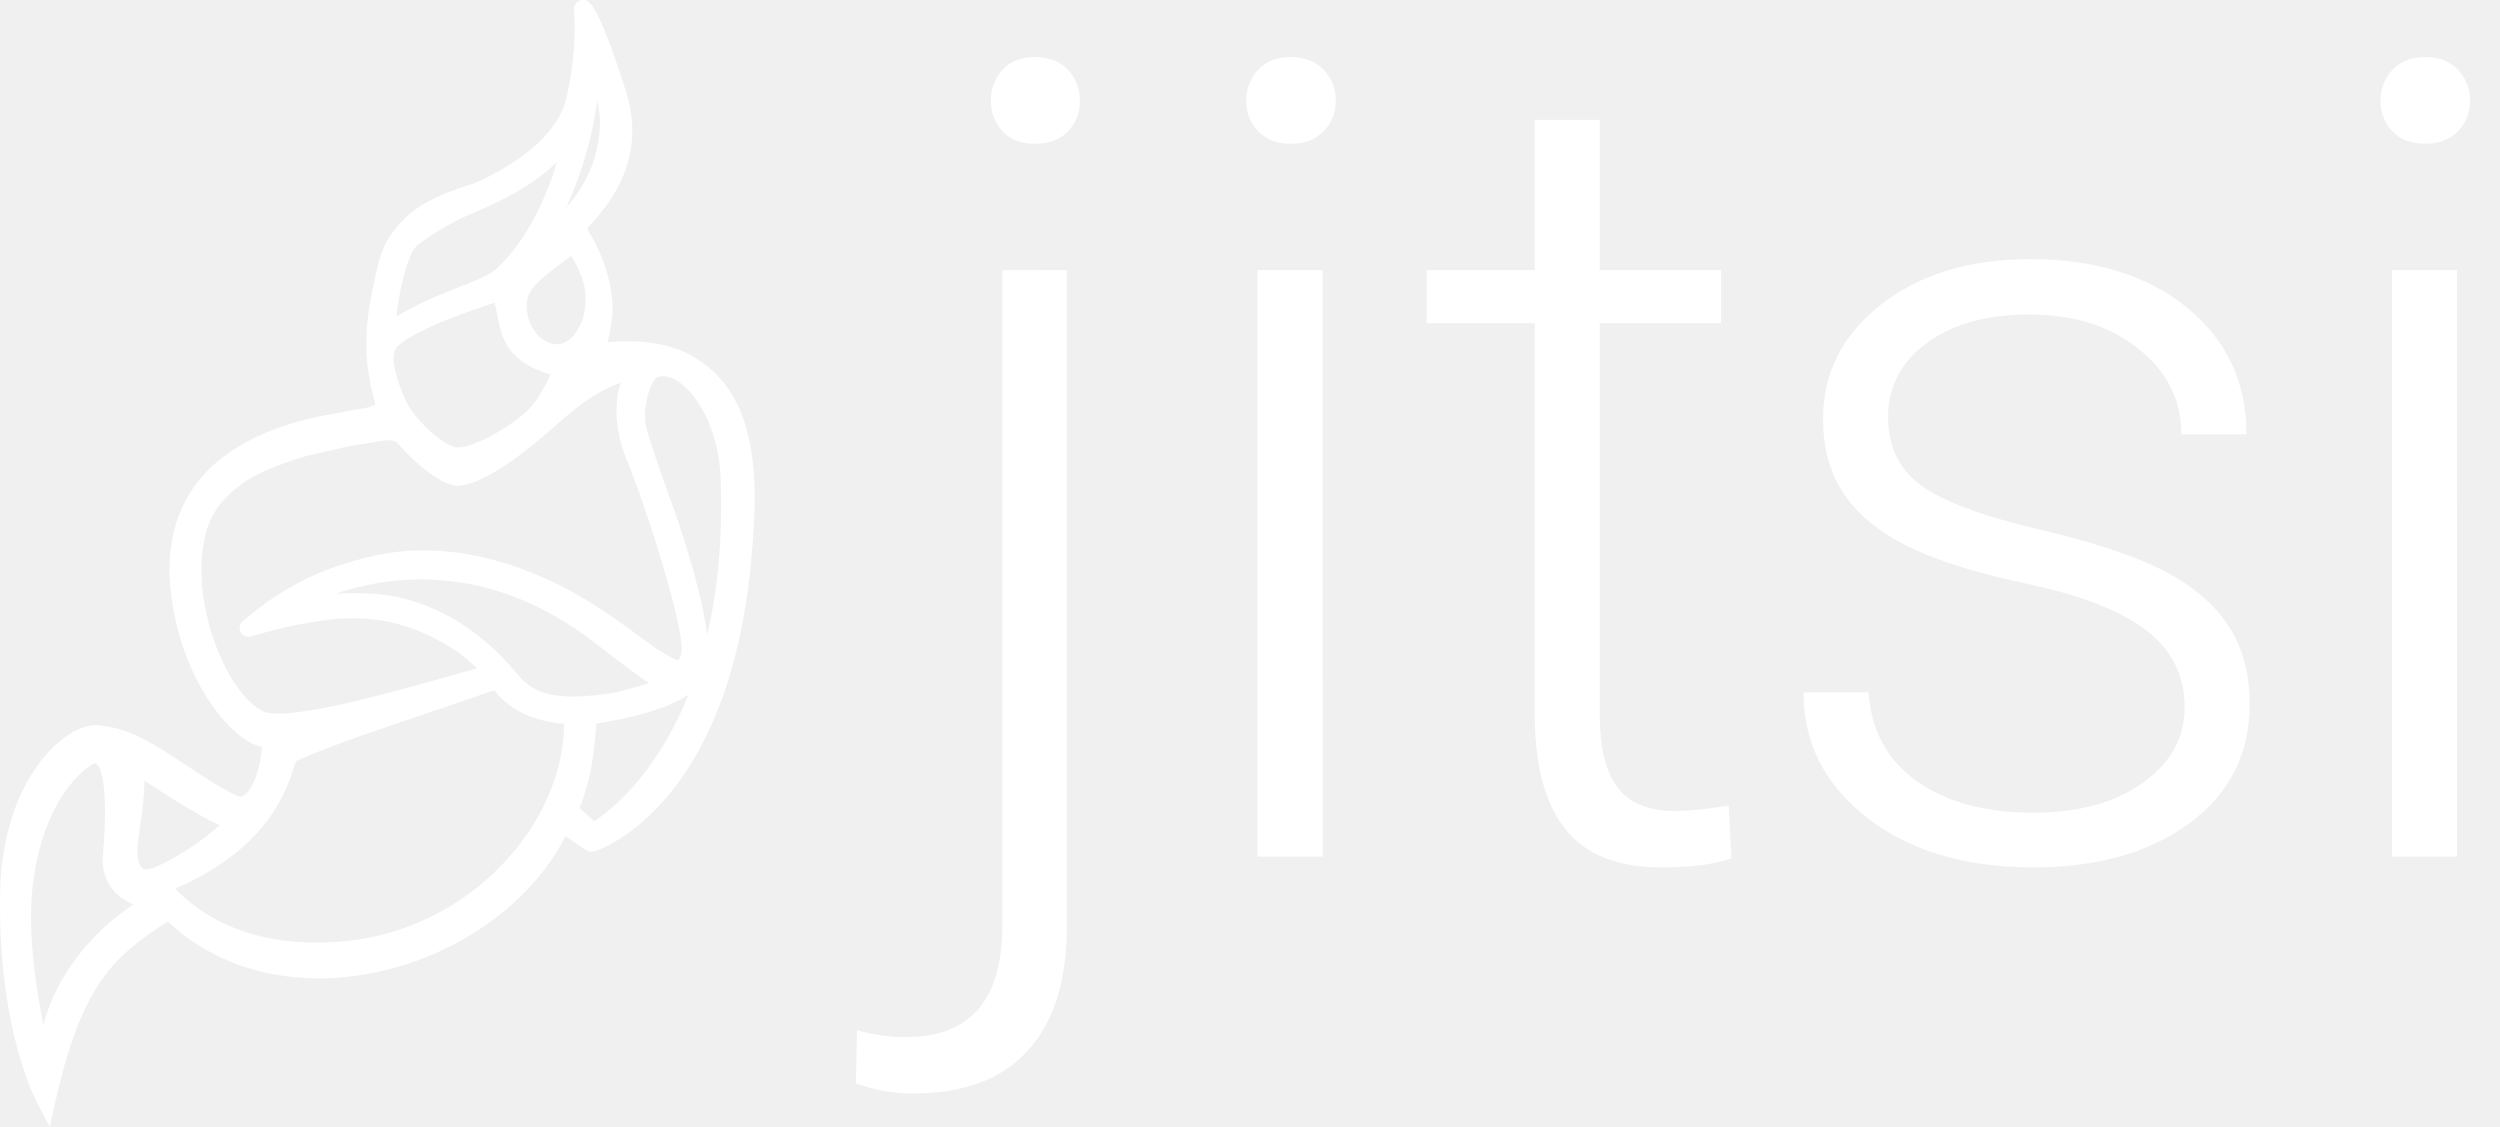
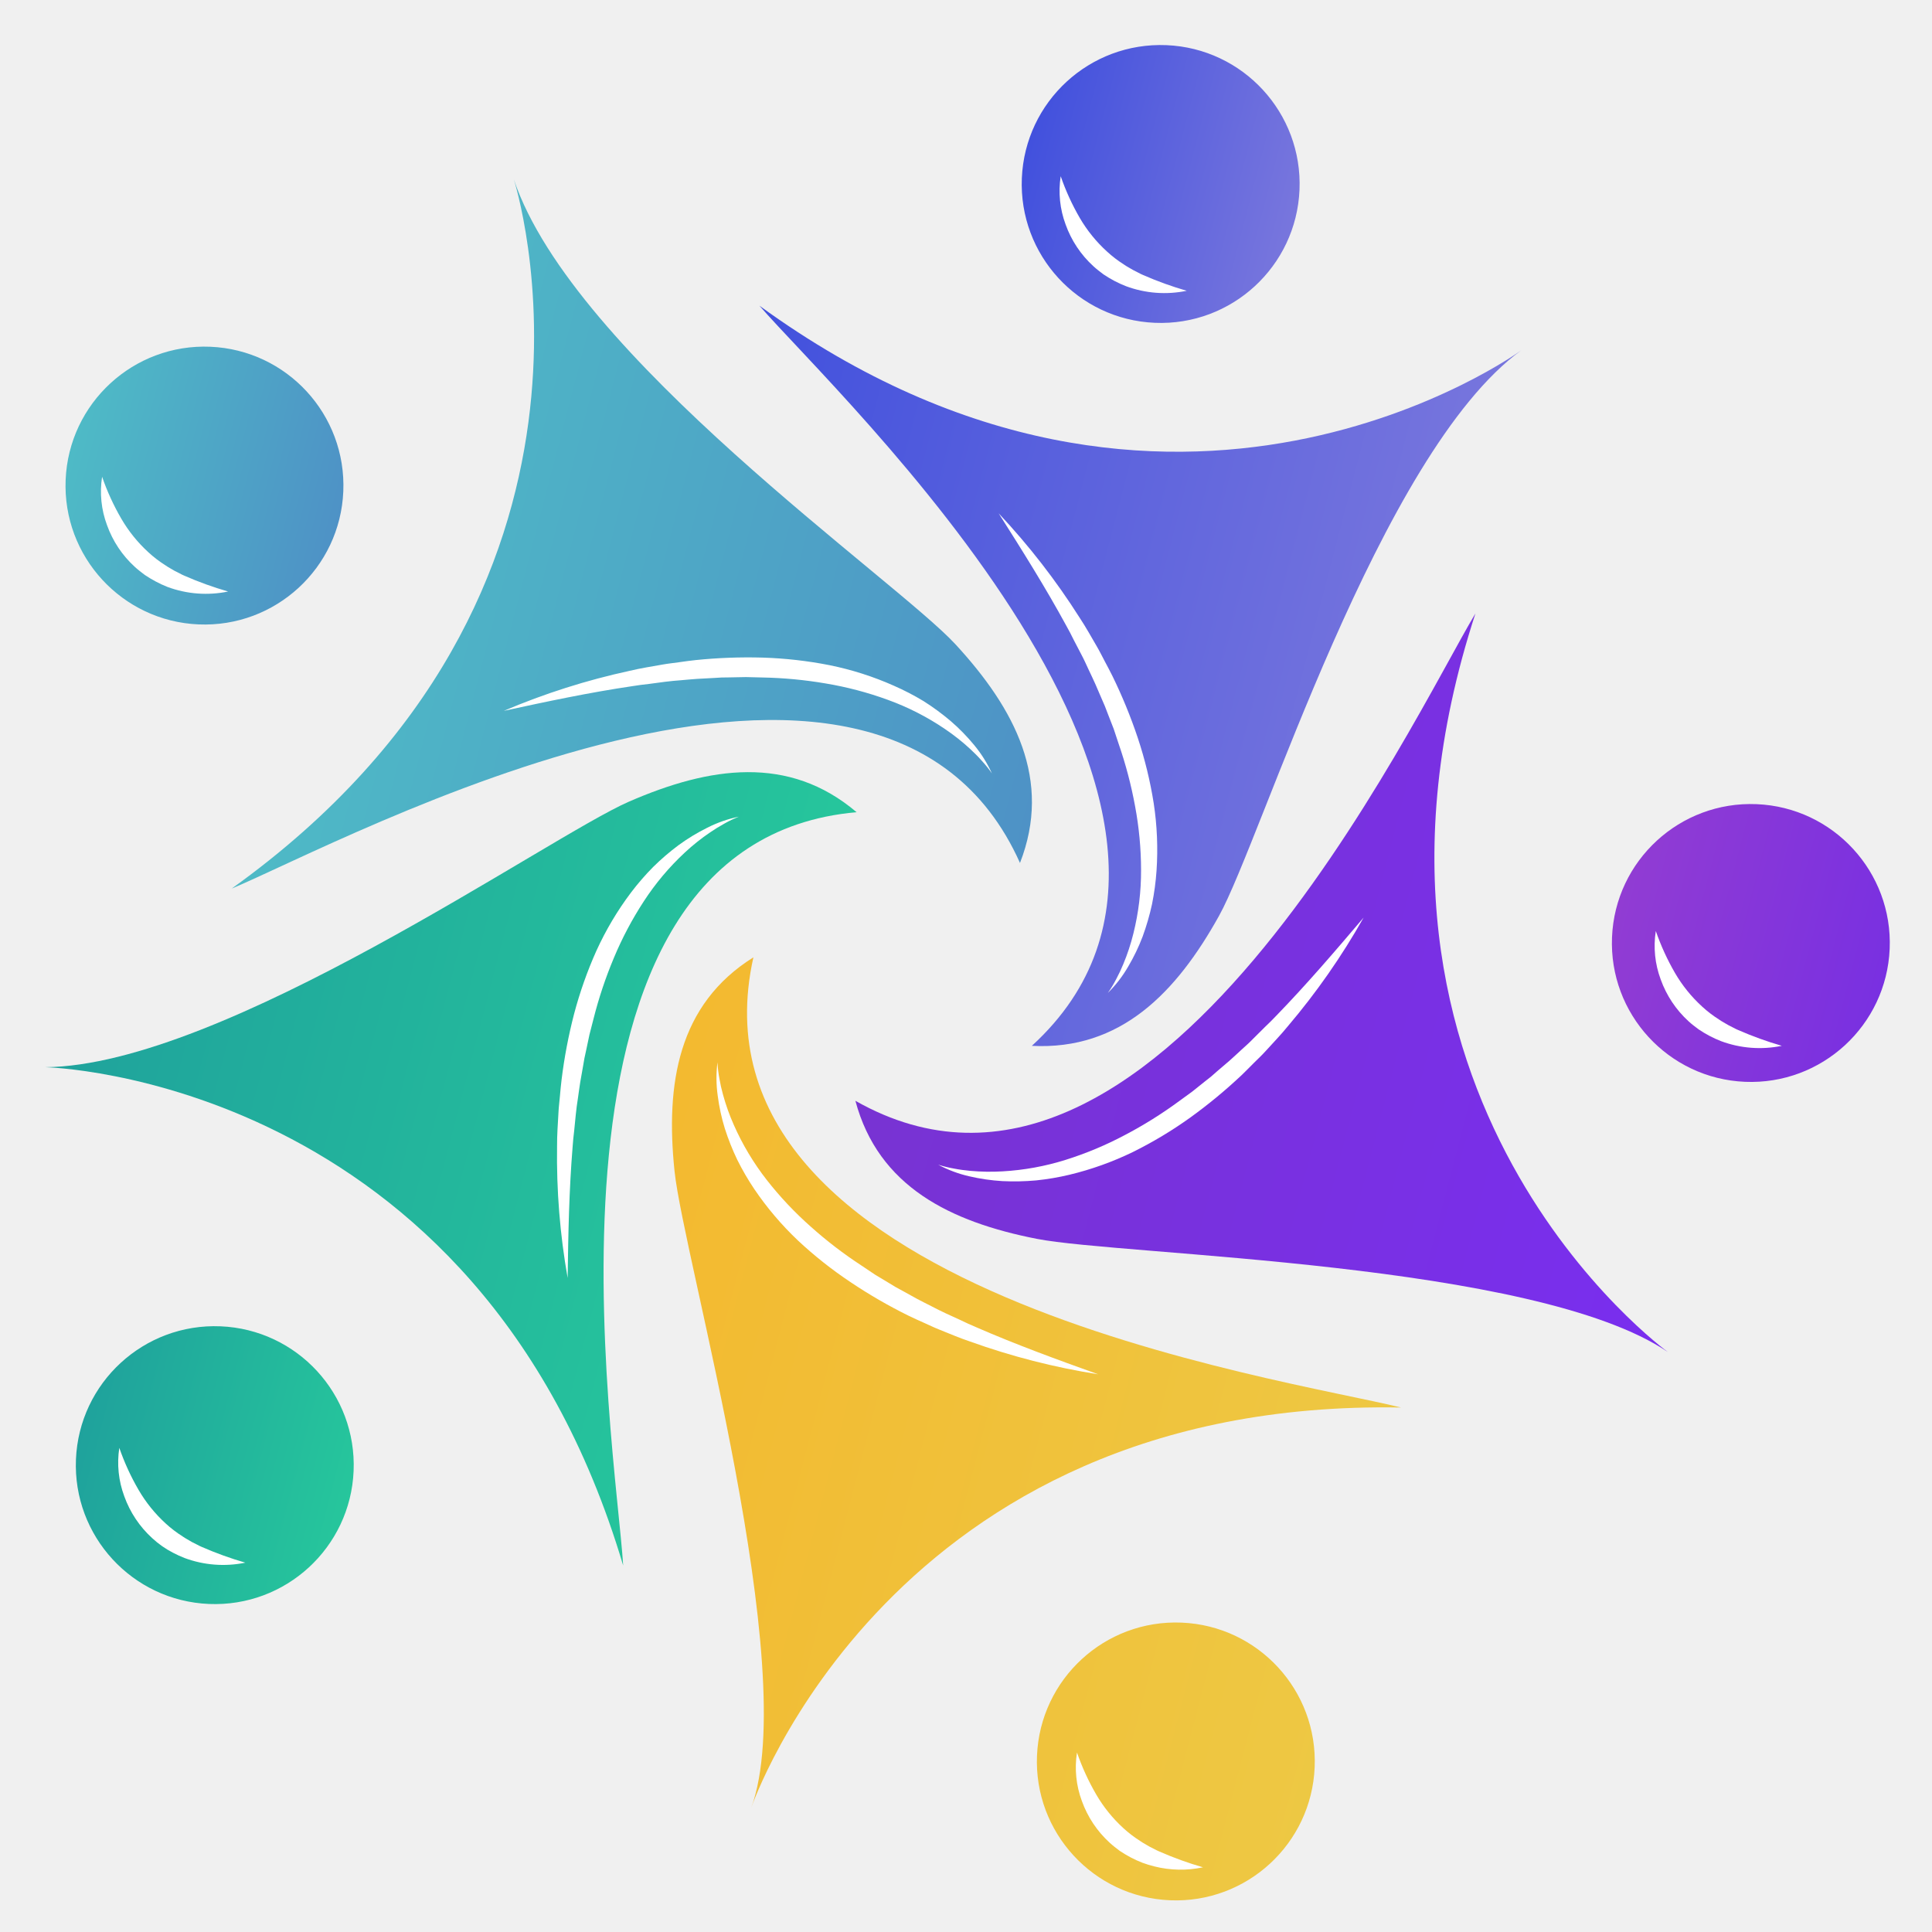
- <svg xmlns="http://www.w3.org/2000/svg" width="71" height="32" viewBox="0 0 71 32" fill="none">
-   <path d="M20.945 11.496C20.688 10.945 20.272 10.482 19.752 10.166C19.133 9.773 18.36 9.69 17.821 9.69C17.639 9.69 17.458 9.7 17.277 9.718H17.264C17.274 9.644 17.293 9.548 17.309 9.47C17.336 9.333 17.366 9.178 17.384 9.016C17.456 8.321 17.208 7.387 16.753 6.636C16.681 6.516 16.684 6.476 16.684 6.476C16.706 6.442 16.733 6.41 16.763 6.383L16.805 6.339C17.88 5.187 18.206 3.921 17.77 2.567C16.944 1.24512e-05 16.722 1.24425e-05 16.56 1.24425e-05C16.524 -0 16.488 0.007 16.455 0.021C16.422 0.036 16.392 0.057 16.368 0.084C16.341 0.116 16.322 0.154 16.31 0.195C16.299 0.236 16.297 0.278 16.303 0.32C16.387 1.171 16.195 2.39 16.067 2.854C15.911 3.437 15.363 4.308 13.635 5.135C13.514 5.187 13.39 5.233 13.264 5.272C12.7 5.46 11.758 5.776 11.235 6.497C10.84 6.959 10.744 7.423 10.573 8.259C10.421 9.003 10.298 9.908 10.539 10.989C10.563 11.096 10.586 11.186 10.607 11.266C10.622 11.323 10.635 11.372 10.645 11.415L10.665 11.411L10.644 11.416C10.66 11.48 10.65 11.496 10.627 11.512C10.543 11.545 10.458 11.571 10.371 11.59C10.115 11.631 9.859 11.677 9.614 11.725C8.836 11.859 6.483 12.264 5.4 13.989C4.731 15.053 4.636 16.442 5.117 18.123C5.615 19.788 6.605 20.931 7.282 21.164L7.293 21.168C7.342 21.19 7.388 21.208 7.434 21.224C7.434 21.27 7.429 21.327 7.423 21.391C7.419 21.419 7.414 21.45 7.41 21.483C7.336 22.026 7.08 22.611 6.819 22.627C6.681 22.6 6.136 22.291 5.75 22.037C5.626 21.956 5.509 21.879 5.398 21.805C4.321 21.093 3.727 20.7 2.819 20.599C2.788 20.596 2.757 20.594 2.726 20.594C1.766 20.594 0.038 22.211 0.001 25.432C-0.017 27.046 0.152 28.522 0.505 29.818C0.757 30.747 1.026 31.276 1.104 31.418L1.415 32L1.557 31.36C2.306 27.968 3.23 27.151 4.768 26.173C5.895 27.229 7.375 27.786 9.061 27.786C10.482 27.786 11.969 27.373 13.246 26.623C14.501 25.887 15.47 24.895 16.062 23.748C16.161 23.812 16.28 23.896 16.358 23.951C16.64 24.148 16.7 24.189 16.8 24.189H16.809C16.919 24.185 17.957 23.837 19.02 22.538C19.638 21.784 20.147 20.851 20.534 19.763C21.013 18.419 21.302 16.832 21.4 15.047C21.509 13.548 21.357 12.355 20.948 11.499L20.945 11.496ZM16.963 2.868C17.052 3.228 17.064 3.603 16.997 3.968C16.897 4.677 16.597 5.312 16.083 5.891C16.521 4.931 16.817 3.913 16.963 2.868ZM16.221 7.27C16.377 7.506 16.497 7.765 16.575 8.038C16.662 8.395 16.646 8.77 16.53 9.119C16.346 9.556 16.1 9.777 15.797 9.777H15.757C15.65 9.761 15.548 9.723 15.456 9.667C15.067 9.439 14.856 8.835 15.008 8.392C15.014 8.379 15.02 8.365 15.026 8.351C15.051 8.287 15.122 8.164 15.319 7.974C15.601 7.725 16.012 7.411 16.22 7.27L16.221 7.27ZM11.715 7.149L11.719 7.142V7.136C11.802 6.931 12.375 6.6 12.755 6.38C12.803 6.352 12.85 6.324 12.897 6.298C13.064 6.21 13.235 6.131 13.409 6.061C14.035 5.795 15.009 5.38 15.812 4.608C15.579 5.425 15.018 6.8 14.097 7.633C13.892 7.818 13.479 7.981 12.999 8.171C12.483 8.374 11.862 8.619 11.26 8.988C11.306 8.517 11.452 7.695 11.712 7.149H11.715ZM11.315 9.811C11.625 9.555 12.192 9.208 14.05 8.595C14.063 8.652 14.078 8.726 14.092 8.8C14.103 8.856 14.115 8.919 14.129 8.988C14.251 9.588 14.385 10.263 15.635 10.637C15.519 10.893 15.28 11.326 15.196 11.409L15.169 11.432L15.149 11.464C14.906 11.854 13.592 12.706 13.003 12.706C12.978 12.706 12.952 12.704 12.928 12.7C12.573 12.632 11.759 11.909 11.52 11.374C11.057 10.325 11.152 9.947 11.312 9.813L11.315 9.811ZM6.686 19.439C6.005 18.426 5.489 16.655 5.827 15.232V15.226C5.99 14.451 6.531 13.995 6.755 13.835L6.787 13.812C7.118 13.523 7.797 13.217 8.698 12.95C8.826 12.917 8.896 12.902 8.899 12.902C9.065 12.868 9.246 12.826 9.422 12.786C9.755 12.701 10.093 12.635 10.433 12.588C10.518 12.579 10.604 12.563 10.685 12.547C10.796 12.523 10.909 12.508 11.022 12.504C11.113 12.499 11.202 12.523 11.278 12.572C11.612 12.968 12.43 13.752 12.966 13.798H12.982H13C13.611 13.765 14.568 13.169 15.845 12.026C16.062 11.834 16.264 11.666 16.462 11.519L16.486 11.501C16.834 11.236 17.218 11.022 17.626 10.864C17.493 11.302 17.386 12.05 17.818 13.104C18.043 13.649 18.474 14.878 18.832 16.081C19.448 18.154 19.362 18.518 19.35 18.552C19.333 18.623 19.305 18.69 19.267 18.752C19.219 18.743 19.173 18.726 19.13 18.703C18.819 18.56 18.471 18.304 18.064 18.003C17.309 17.45 16.37 16.761 14.996 16.224C13.987 15.83 12.983 15.63 12.015 15.63C11.614 15.629 11.213 15.668 10.819 15.744C8.655 16.171 7.514 17.125 6.901 17.638L6.897 17.642C6.856 17.675 6.827 17.719 6.813 17.769C6.799 17.819 6.801 17.872 6.818 17.921C6.836 17.969 6.868 18.01 6.91 18.039C6.952 18.068 7.002 18.083 7.054 18.083C7.109 18.083 7.164 18.067 7.343 18.015C7.992 17.822 8.656 17.684 9.327 17.602C9.568 17.574 9.81 17.559 10.053 17.559C11.1 17.559 12.064 17.879 13.084 18.572C13.318 18.767 13.461 18.897 13.547 18.982L13.459 19.005L12.84 19.18C11.308 19.613 8.991 20.267 7.895 20.267C7.811 20.268 7.727 20.263 7.644 20.253C7.359 20.211 7.013 19.914 6.691 19.439L6.686 19.439ZM2.167 27.212C1.736 27.774 1.418 28.415 1.232 29.098C1.026 28.111 0.784 26.486 0.922 25.222C1.208 22.602 2.506 21.724 2.699 21.678H2.711C2.722 21.678 2.735 21.678 2.76 21.706C2.864 21.818 3.088 22.294 2.925 24.261C2.886 24.666 2.984 25.009 3.215 25.28C3.372 25.459 3.57 25.599 3.791 25.687C3.167 26.1 2.617 26.615 2.165 27.212L2.167 27.212ZM4.373 24.64C4.306 24.67 4.233 24.687 4.159 24.69C4.133 24.692 4.107 24.689 4.082 24.679C4.058 24.67 4.036 24.655 4.018 24.636C3.976 24.593 3.882 24.444 3.912 24.006C3.934 23.79 3.964 23.575 3.992 23.366C4.055 22.971 4.092 22.574 4.104 22.175C4.861 22.67 5.699 23.195 6.242 23.437C5.887 23.751 5.15 24.316 4.373 24.641V24.64ZM14.245 24.57C13.025 25.842 11.377 26.617 9.619 26.746C9.41 26.761 9.202 26.769 9.002 26.769C6.687 26.769 5.511 25.786 4.97 25.239C7.585 24.111 8.116 22.497 8.348 21.793C8.37 21.724 8.39 21.665 8.412 21.613C8.511 21.564 8.829 21.421 9.808 21.055C10.576 20.778 11.497 20.468 12.309 20.195C12.986 19.967 13.57 19.769 13.889 19.652L13.916 19.643C13.98 19.626 14.018 19.617 14.044 19.613L14.062 19.636C14.359 20.024 14.85 20.26 14.854 20.263C15.223 20.428 15.618 20.527 16.021 20.557C16.012 21.956 15.373 23.406 14.249 24.569L14.245 24.57ZM16.274 19.782C15.306 19.782 14.966 19.47 14.649 19.093C13.077 17.219 11.338 16.911 10.663 16.866C10.447 16.852 10.235 16.845 10.032 16.845C9.862 16.845 9.695 16.849 9.533 16.86C10.316 16.593 11.138 16.457 11.965 16.455C13.699 16.455 15.369 17.069 16.926 18.28C17.561 18.774 18.028 19.124 18.432 19.405C18.235 19.463 17.97 19.538 17.635 19.629L17.507 19.664C17.101 19.736 16.689 19.776 16.276 19.782H16.274ZM16.878 23.327C16.776 23.237 16.622 23.094 16.462 22.949C16.609 22.576 16.719 22.191 16.792 21.797C16.868 21.382 16.915 20.837 16.937 20.549C17.397 20.48 17.852 20.383 18.3 20.259C18.84 20.104 19.256 19.928 19.553 19.727C18.627 22.04 17.286 23.055 16.878 23.325V23.327ZM20.082 18.038C19.944 16.899 19.483 15.489 19.302 14.941C19.283 14.877 19.267 14.831 19.256 14.797C19.243 14.754 19.201 14.638 19.116 14.401C18.893 13.781 18.43 12.492 18.348 12.111C18.229 11.55 18.497 10.779 18.668 10.712C18.72 10.692 18.776 10.682 18.833 10.682C19.148 10.682 19.537 10.979 19.845 11.459C20.217 12.035 20.438 12.799 20.467 13.603C20.531 15.357 20.368 16.822 20.083 18.038" fill="white" />
-   <path d="M30.298 7.67V26.314C30.298 27.853 29.928 29.029 29.189 29.839C28.45 30.65 27.362 31.055 25.925 31.055C25.373 31.056 24.826 30.958 24.309 30.766L24.339 29.254C24.789 29.387 25.256 29.454 25.725 29.454C27.552 29.454 28.465 28.401 28.465 26.296V7.672L30.298 7.67ZM29.39 1.62C29.79 1.62 30.103 1.74 30.329 1.98C30.554 2.216 30.675 2.533 30.668 2.859C30.672 3.019 30.644 3.179 30.586 3.329C30.528 3.479 30.441 3.616 30.329 3.731C30.103 3.966 29.79 4.083 29.39 4.083C28.999 4.083 28.694 3.965 28.474 3.731C28.253 3.496 28.134 3.182 28.143 2.859C28.134 2.534 28.253 2.218 28.474 1.98C28.694 1.74 29 1.62 29.39 1.62Z" fill="white" />
-   <path d="M35.395 2.859C35.387 2.533 35.509 2.216 35.734 1.98C35.959 1.74 36.267 1.62 36.657 1.62C37.048 1.62 37.358 1.74 37.589 1.98C37.703 2.096 37.791 2.233 37.851 2.384C37.91 2.535 37.939 2.697 37.935 2.859C37.94 3.02 37.911 3.181 37.852 3.33C37.792 3.48 37.703 3.617 37.589 3.731C37.358 3.966 37.048 4.084 36.657 4.083C36.267 4.083 35.959 3.965 35.734 3.731C35.622 3.616 35.535 3.479 35.477 3.329C35.419 3.179 35.391 3.019 35.395 2.859ZM37.566 24.328H35.715V7.67H37.562L37.566 24.328Z" fill="white" />
-   <path d="M45.432 3.405V7.67H48.88V9.179H45.432V20.291C45.432 21.216 45.599 21.905 45.932 22.357C46.266 22.808 46.823 23.035 47.603 23.035C47.91 23.035 48.408 22.983 49.096 22.881L49.172 24.376C48.69 24.547 48.033 24.633 47.202 24.636C45.94 24.636 45.021 24.269 44.446 23.535C43.871 22.801 43.585 21.721 43.587 20.294V9.179H40.52V7.67H43.587V3.405H45.432Z" fill="white" />
-   <path d="M62.044 20.096C62.044 19.183 61.677 18.449 60.943 17.894C60.21 17.34 59.104 16.907 57.626 16.593C56.147 16.28 55 15.921 54.184 15.516C53.368 15.111 52.763 14.615 52.368 14.028C51.972 13.443 51.775 12.735 51.775 11.904C51.775 10.59 52.325 9.504 53.423 8.648C54.521 7.791 55.927 7.362 57.641 7.36C59.498 7.36 60.989 7.819 62.113 8.738C63.237 9.657 63.8 10.855 63.799 12.333H61.951C61.951 11.358 61.544 10.548 60.728 9.901C59.912 9.254 58.883 8.931 57.641 8.931C56.429 8.931 55.457 9.201 54.723 9.74C53.99 10.278 53.623 10.979 53.622 11.84C53.622 12.672 53.928 13.316 54.538 13.772C55.149 14.229 56.262 14.647 57.879 15.027C59.496 15.406 60.707 15.812 61.513 16.243C62.319 16.675 62.916 17.193 63.305 17.798C63.695 18.404 63.89 19.138 63.89 20C63.89 21.408 63.323 22.532 62.189 23.372C61.055 24.211 59.574 24.632 57.747 24.634C55.808 24.634 54.235 24.164 53.029 23.226C51.822 22.287 51.219 21.099 51.22 19.662H53.067C53.139 20.739 53.593 21.578 54.429 22.179C55.266 22.78 56.372 23.08 57.747 23.08C59.031 23.08 60.067 22.797 60.857 22.233C61.647 21.669 62.042 20.956 62.044 20.096Z" fill="white" />
-   <path d="M67.61 2.859C67.602 2.533 67.723 2.216 67.948 1.98C68.174 1.74 68.482 1.62 68.872 1.62C69.263 1.62 69.573 1.74 69.804 1.98C69.917 2.096 70.005 2.233 70.064 2.385C70.123 2.536 70.151 2.697 70.147 2.859C70.151 3.02 70.123 3.181 70.064 3.33C70.004 3.48 69.915 3.617 69.801 3.731C69.57 3.966 69.259 4.084 68.87 4.083C68.48 4.083 68.172 3.965 67.946 3.731C67.834 3.616 67.747 3.479 67.689 3.329C67.63 3.179 67.603 3.019 67.607 2.859H67.61ZM69.778 24.328H67.933V7.67H69.781L69.778 24.328Z" fill="white" />
+ <svg xmlns="http://www.w3.org/2000/svg" width="660" height="660" viewBox="0 0 660 660" fill="none">
+   <path d="M175.537 61.296C175.537 61.296 220.911 201.959 79.152 303.552C117.317 287.645 300.544 187.794 348.443 294.794C359.479 266.501 346.782 242.221 326.414 220.117C306.047 198.014 195.82 121.706 175.537 61.296Z" fill="url(#paint0_linear_1_935)" />
+   <path d="M15.44 364.571C15.44 364.571 163.21 367.649 212.887 534.817C210.33 493.545 175.834 287.747 292.622 277.458C269.492 257.776 242.38 261.86 214.85 273.862C187.32 285.864 76.251 364.045 15.44 364.571Z" fill="url(#paint1_linear_1_935)" />
+   <path d="M256.62 617.584C256.62 617.584 304.218 477.662 478.589 480.829C438.509 470.795 231.877 441.478 257.37 327.043C231.627 343.142 227.323 370.222 230.434 400.09C233.544 429.958 273.981 570.463 256.62 617.584Z" fill="url(#paint2_linear_1_935)" />
+   <path d="M569.772 461.872C569.772 461.872 449.959 375.377 504.029 209.573C482.686 244.996 394.141 433.938 292.216 376.047C300.064 405.39 324.7 417.422 354.167 423.204C383.635 428.986 524.25 430.975 569.772 461.872Z" fill="url(#paint3_linear_1_935)" />
+   <path d="M519.705 119.655C519.705 119.655 400.469 207.002 259.42 104.422C286.532 135.649 439.019 278.126 352.496 357.275C382.823 358.85 401.864 339.088 416.44 312.861C431.016 286.634 471.178 154.906 519.705 119.655Z" fill="url(#paint4_linear_1_935)" />
+   <path d="M67.87 213.308C94.063 214.402 116.184 194.056 117.278 167.863C118.372 141.669 98.026 119.549 71.833 118.454C45.64 117.36 23.519 137.707 22.425 163.9C21.331 190.093 41.677 212.213 67.87 213.308Z" fill="url(#paint5_linear_1_935)" />
+   <path d="M394.522 110.278C420.715 111.373 442.836 91.026 443.93 64.833C445.024 38.64 424.678 16.519 398.485 15.425C372.292 14.331 350.171 34.677 349.077 60.87C347.982 87.063 368.329 109.184 394.522 110.278Z" fill="url(#paint6_linear_1_935)" />
+   <path d="M596.134 369.565C622.327 370.66 644.448 350.313 645.542 324.12C646.637 297.927 626.29 275.806 600.097 274.712C573.904 273.618 551.783 293.964 550.689 320.157C549.595 346.35 569.941 368.471 596.134 369.565Z" fill="url(#paint7_linear_1_935)" />
+   <path d="M399.7 649.163C425.893 650.258 448.013 629.911 449.108 603.718C450.202 577.525 429.856 555.404 403.662 554.31C377.469 553.216 355.349 573.562 354.254 599.755C353.16 625.948 373.507 648.069 399.7 649.163Z" fill="url(#paint8_linear_1_935)" />
+   <path d="M71.391 547.94C97.584 549.034 119.705 528.688 120.799 502.495C121.893 476.302 101.547 454.181 75.354 453.087C49.161 451.992 27.04 472.339 25.946 498.532C24.852 524.725 45.198 546.846 71.391 547.94Z" fill="url(#paint9_linear_1_935)" />
+   <path d="M34.878 162.868C36.593 167.836 38.786 172.626 41.426 177.171C43.912 181.453 47.038 185.329 50.694 188.667C52.492 190.323 54.438 191.811 56.506 193.114C57.508 193.831 58.623 194.369 59.685 195.031L61.357 195.872C61.902 196.183 62.467 196.458 63.048 196.695C67.882 198.815 72.852 200.611 77.924 202.07C71.006 203.506 63.823 202.962 57.2 200.5C55.852 199.968 54.535 199.359 53.255 198.677C51.963 197.993 50.707 197.242 49.492 196.427C48.333 195.55 47.165 194.672 46.088 193.682C41.788 189.774 38.516 184.868 36.559 179.398C34.588 174.124 34.008 168.431 34.878 162.868Z" fill="white" />
+   <path d="M367.914 598.687C369.63 603.655 371.822 608.445 374.462 612.99C376.948 617.269 380.07 621.145 383.721 624.486C385.523 626.137 387.468 627.625 389.533 628.933C390.544 629.65 391.65 630.188 392.712 630.849L394.383 631.691C394.933 632 395.501 632.275 396.085 632.514C400.917 634.64 405.887 636.439 410.96 637.899C405.466 639.071 399.776 638.965 394.33 637.59C392.939 637.248 391.569 636.827 390.227 636.329C388.882 635.804 387.568 635.205 386.29 634.535C384.998 633.851 383.741 633.1 382.527 632.285C381.368 631.407 380.199 630.529 379.122 629.539C374.823 625.629 371.549 620.724 369.585 615.255C367.614 609.967 367.039 604.261 367.914 598.687Z" fill="white" />
+   <path d="M40.757 494.609C42.475 499.581 44.671 504.374 47.314 508.923C49.797 513.203 52.919 517.08 56.573 520.418C58.373 522.071 60.318 523.56 62.385 524.865C63.396 525.582 64.502 526.12 65.564 526.781L67.235 527.623C67.786 527.933 68.354 528.211 68.936 528.456C73.77 530.568 78.736 532.364 83.802 533.83C76.883 535.255 69.703 534.707 63.079 532.251C61.734 531.727 60.42 531.128 59.142 530.457C56.546 529.126 54.144 527.445 52.003 525.463C47.705 521.553 44.43 516.648 42.466 511.179C40.487 505.893 39.899 500.187 40.757 494.609Z" fill="white" />
+   <path d="M565.646 318.053C567.367 323.022 569.56 327.815 572.193 332.367C574.68 336.645 577.806 340.518 581.462 343.853C583.26 345.508 585.206 346.997 587.274 348.3C588.276 349.016 589.391 349.555 590.453 350.216L592.124 351.067C592.676 351.372 593.244 351.647 593.825 351.89C598.659 354.003 603.625 355.799 608.692 357.265C601.772 358.693 594.591 358.146 587.968 355.686C586.623 355.163 585.309 354.564 584.032 353.892C582.737 353.212 581.481 352.461 580.269 351.642C579.1 350.764 577.931 349.896 576.854 348.906C572.56 344.989 569.289 340.082 567.326 334.612C565.35 329.329 564.771 323.626 565.646 318.053Z" fill="white" />
+   <path d="M362.351 60.2C364.067 65.168 366.26 69.959 368.899 74.504C371.392 78.762 374.518 82.615 378.17 85.932C379.969 87.588 381.914 89.076 383.982 90.379C384.984 91.096 386.099 91.634 387.162 92.286L388.833 93.137C389.38 93.444 389.945 93.719 390.525 93.96C395.358 96.08 400.328 97.876 405.4 99.335C398.483 100.774 391.3 100.233 384.676 97.775C383.328 97.252 382.01 96.653 380.73 95.981C379.437 95.297 378.181 94.546 376.967 93.731C375.808 92.853 374.639 91.975 373.562 90.985C369.263 87.078 365.991 82.172 364.034 76.702C362.067 71.437 361.487 65.754 362.351 60.2Z" fill="white" />
+   <path d="M252.406 278.989C250.667 279.673 248.98 280.482 247.358 281.411C245.72 282.307 244.146 283.292 242.618 284.327C239.567 286.397 236.679 288.697 233.98 291.208C228.607 296.194 223.873 301.826 219.885 307.976C215.897 314.093 212.48 320.564 209.676 327.307C206.845 334.053 204.527 341.002 202.742 348.097L201.372 353.43L200.23 358.83L199.645 361.525L199.175 364.253L198.214 369.71C197.916 371.529 197.695 373.362 197.425 375.192C197.156 377.023 196.867 378.852 196.704 380.697L196.154 386.228C195.942 388.071 195.721 389.913 195.614 391.769C194.407 406.588 194.121 421.522 193.916 436.575C191.286 421.702 190.076 406.612 190.302 391.509C190.278 387.718 190.57 383.941 190.777 380.15C190.857 378.225 191.118 376.365 191.275 374.472C191.431 372.579 191.626 370.688 191.849 368.798C192.776 361.244 194.2 353.759 196.112 346.393C198.07 338.978 200.63 331.735 203.766 324.737C206.963 317.724 210.914 311.08 215.548 304.921C217.873 301.849 220.398 298.933 223.107 296.192C225.841 293.49 228.762 290.983 231.848 288.689C234.941 286.432 238.221 284.444 241.652 282.744C245.053 281.017 248.67 279.754 252.406 278.989Z" fill="white" />
+   <path d="M338.853 264.212C337.79 262.669 336.617 261.205 335.343 259.832C334.118 258.441 332.794 257.132 331.439 255.87C328.731 253.369 325.835 251.078 322.777 249.019C316.72 244.906 310.174 241.565 303.29 239.073C296.431 236.568 289.356 234.7 282.155 233.494C274.934 232.255 267.629 231.566 260.304 231.434L254.794 231.3L249.274 231.407L246.514 231.446L243.75 231.61L238.221 231.909C236.384 232.025 234.544 232.218 232.696 232.373C230.848 232.527 229.01 232.662 227.177 232.913L221.66 233.647C219.819 233.86 217.969 234.062 216.142 234.381C201.434 236.544 186.821 239.645 172.108 242.84C186.004 236.921 200.431 232.336 215.195 229.144C218.877 228.256 222.632 227.69 226.363 227.017C228.228 226.68 230.126 226.499 232.008 226.221C233.89 225.943 235.771 225.703 237.66 225.493C245.254 224.716 252.89 224.433 260.52 224.645C268.188 224.882 275.824 225.746 283.352 227.228C290.903 228.753 298.265 231.101 305.305 234.23C308.824 235.771 312.238 237.54 315.527 239.526C318.774 241.586 321.875 243.868 324.807 246.355C327.707 248.854 330.387 251.598 332.815 254.558C335.247 257.494 337.278 260.74 338.853 264.212Z" fill="white" />
+   <path d="M378.456 339.199C379.537 337.673 380.507 336.07 381.357 334.403C382.234 332.769 383.025 331.089 383.727 329.372C385.146 325.978 386.301 322.48 387.182 318.909C388.953 311.806 389.835 304.509 389.806 297.188C389.794 289.887 389.11 282.602 387.764 275.426C386.44 268.203 384.568 261.091 382.164 254.152L380.451 248.989L378.448 243.843L377.456 241.265L376.357 238.722L374.168 233.645C373.419 231.955 372.602 230.292 371.823 228.62C371.044 226.948 370.296 225.249 369.419 223.621L366.848 218.692C366.02 217.028 365.193 215.364 364.267 213.763C357.165 200.709 349.218 188.063 341.148 175.345C351.492 186.351 360.768 198.314 368.853 211.071C370.949 214.225 372.777 217.561 374.694 220.833C375.658 222.464 376.483 224.176 377.377 225.853C378.271 227.53 379.166 229.206 380.01 230.91C383.364 237.765 386.261 244.834 388.682 252.071C391.107 259.352 392.927 266.82 394.123 274.4C395.286 282.017 395.61 289.74 395.09 297.428C394.826 301.271 394.312 305.092 393.551 308.867C392.736 312.627 391.663 316.326 390.34 319.938C388.993 323.492 387.343 326.923 385.409 330.194C383.504 333.493 381.166 336.522 378.456 339.199Z" fill="white" />
+   <path d="M320.502 397.874C322.282 398.445 324.1 398.892 325.943 399.21C327.769 399.576 329.621 399.798 331.455 399.98C335.127 400.313 338.818 400.37 342.498 400.153C349.804 399.739 357.03 398.421 364.011 396.23C370.978 394.043 377.729 391.22 384.179 387.796C390.674 384.398 396.9 380.509 402.803 376.164L407.259 372.918L411.568 369.472L413.742 367.76L415.834 365.919L420.044 362.324C421.426 361.099 422.771 359.825 424.134 358.58C425.498 357.335 426.899 356.111 428.15 354.794L432.093 350.871C433.43 349.586 434.775 348.302 436.038 346.937C446.386 336.271 456.098 324.922 465.824 313.468C458.403 326.624 449.745 339.042 439.966 350.553C437.586 353.501 434.907 356.234 432.389 359.031C431.125 360.444 429.73 361.736 428.362 363.096C426.994 364.456 425.694 365.8 424.337 367.113C418.787 372.352 412.902 377.225 406.718 381.699C400.487 386.174 393.901 390.133 387.025 393.537C380.1 396.904 372.829 399.51 365.342 401.309C361.595 402.205 357.792 402.852 353.96 403.245C350.129 403.59 346.278 403.67 342.436 403.486C338.614 403.259 334.817 402.707 331.088 401.836C327.399 400.993 323.838 399.661 320.502 397.874Z" fill="white" />
+   <path d="M245.101 362.903C245.187 364.77 245.405 366.629 245.755 368.465C246.068 370.296 246.475 372.109 246.975 373.897C247.947 377.454 249.187 380.933 250.687 384.302C253.648 391.005 257.426 397.317 261.936 403.093C266.437 408.841 271.453 414.166 276.921 419.003C282.38 423.895 288.205 428.361 294.346 432.363L298.942 435.448L303.646 438.277L306.006 439.706L308.439 441.032L313.283 443.713C314.905 444.581 316.568 445.393 318.211 446.233C319.854 447.073 321.495 447.951 323.189 448.707L328.242 451.02C329.915 451.823 331.588 452.625 333.305 453.324C346.922 459.273 360.96 464.392 375.135 469.478C360.213 467.131 345.547 463.377 331.334 458.265C327.739 457.064 324.263 455.559 320.735 454.149C318.97 453.448 317.27 452.606 315.537 451.839C313.805 451.073 312.063 450.286 310.353 449.453C303.519 446.085 296.917 442.266 290.59 438.02C284.208 433.771 278.186 429.005 272.585 423.768C266.991 418.468 261.99 412.575 257.669 406.193C255.52 402.996 253.582 399.662 251.867 396.212C250.201 392.746 248.778 389.168 247.609 385.504C246.479 381.848 245.668 378.1 245.184 374.304C244.646 370.525 244.618 366.69 245.101 362.903Z" fill="white" />
+   <defs>
+     <linearGradient id="paint0_linear_1_935" x1="111.748" y1="178.364" x2="362.231" y2="243.57" gradientUnits="userSpaceOnUse">
+       <stop offset="0.01" stop-color="#4EBAC6" />
+       <stop offset="1" stop-color="#4E92C6" />
+     </linearGradient>
+     <linearGradient id="paint1_linear_1_935" x1="21.102" y1="342.812" x2="259.461" y2="404.87" gradientUnits="userSpaceOnUse">
+       <stop stop-color="#1FA29C" />
+       <stop offset="1" stop-color="#26C69C" />
+     </linearGradient>
+     <linearGradient id="paint2_linear_1_935" x1="179.076" y1="452.03" x2="619.202" y2="566.613" gradientUnits="userSpaceOnUse">
+       <stop stop-color="#F4B82E" />
+       <stop offset="1" stop-color="#EAD04E" />
+     </linearGradient>
+     <linearGradient id="paint3_linear_1_935" x1="315.378" y1="286.952" x2="596.27" y2="360.083" gradientUnits="userSpaceOnUse">
+       <stop stop-color="#7833D2" />
+       <stop offset="1" stop-color="#792EEF" />
+     </linearGradient>
+     <linearGradient id="paint4_linear_1_935" x1="237.953" y1="186.876" x2="485.421" y2="251.301" gradientUnits="userSpaceOnUse">
+       <stop offset="0.01" stop-color="#4251DD" />
+       <stop offset="1" stop-color="#7876DD" />
+     </linearGradient>
+     <linearGradient id="paint5_linear_1_935" x1="23.912" y1="153.924" x2="115.791" y2="177.838" gradientUnits="userSpaceOnUse">
+       <stop offset="0.01" stop-color="#4EBAC6" />
+       <stop offset="1" stop-color="#4E92C6" />
+     </linearGradient>
+     <linearGradient id="paint6_linear_1_935" x1="350.564" y1="50.885" x2="442.443" y2="74.809" gradientUnits="userSpaceOnUse">
+       <stop offset="0.01" stop-color="#4251DD" />
+       <stop offset="1" stop-color="#7876DD" />
+     </linearGradient>
+     <linearGradient id="paint7_linear_1_935" x1="552.167" y1="310.171" x2="644.055" y2="334.096" gradientUnits="userSpaceOnUse">
+       <stop stop-color="#913CD3" />
+       <stop offset="1" stop-color="#7930E1" />
+     </linearGradient>
+     <linearGradient id="paint8_linear_1_935" x1="156.702" y1="537.966" x2="596.838" y2="652.549" gradientUnits="userSpaceOnUse">
+       <stop stop-color="#F4B82E" />
+       <stop offset="1" stop-color="#EAD04E" />
+     </linearGradient>
+     <linearGradient id="paint9_linear_1_935" x1="27.433" y1="488.556" x2="119.322" y2="512.471" gradientUnits="userSpaceOnUse">
+       <stop stop-color="#1FA29C" />
+       <stop offset="1" stop-color="#26C69C" />
+     </linearGradient>
+   </defs>
</svg>
